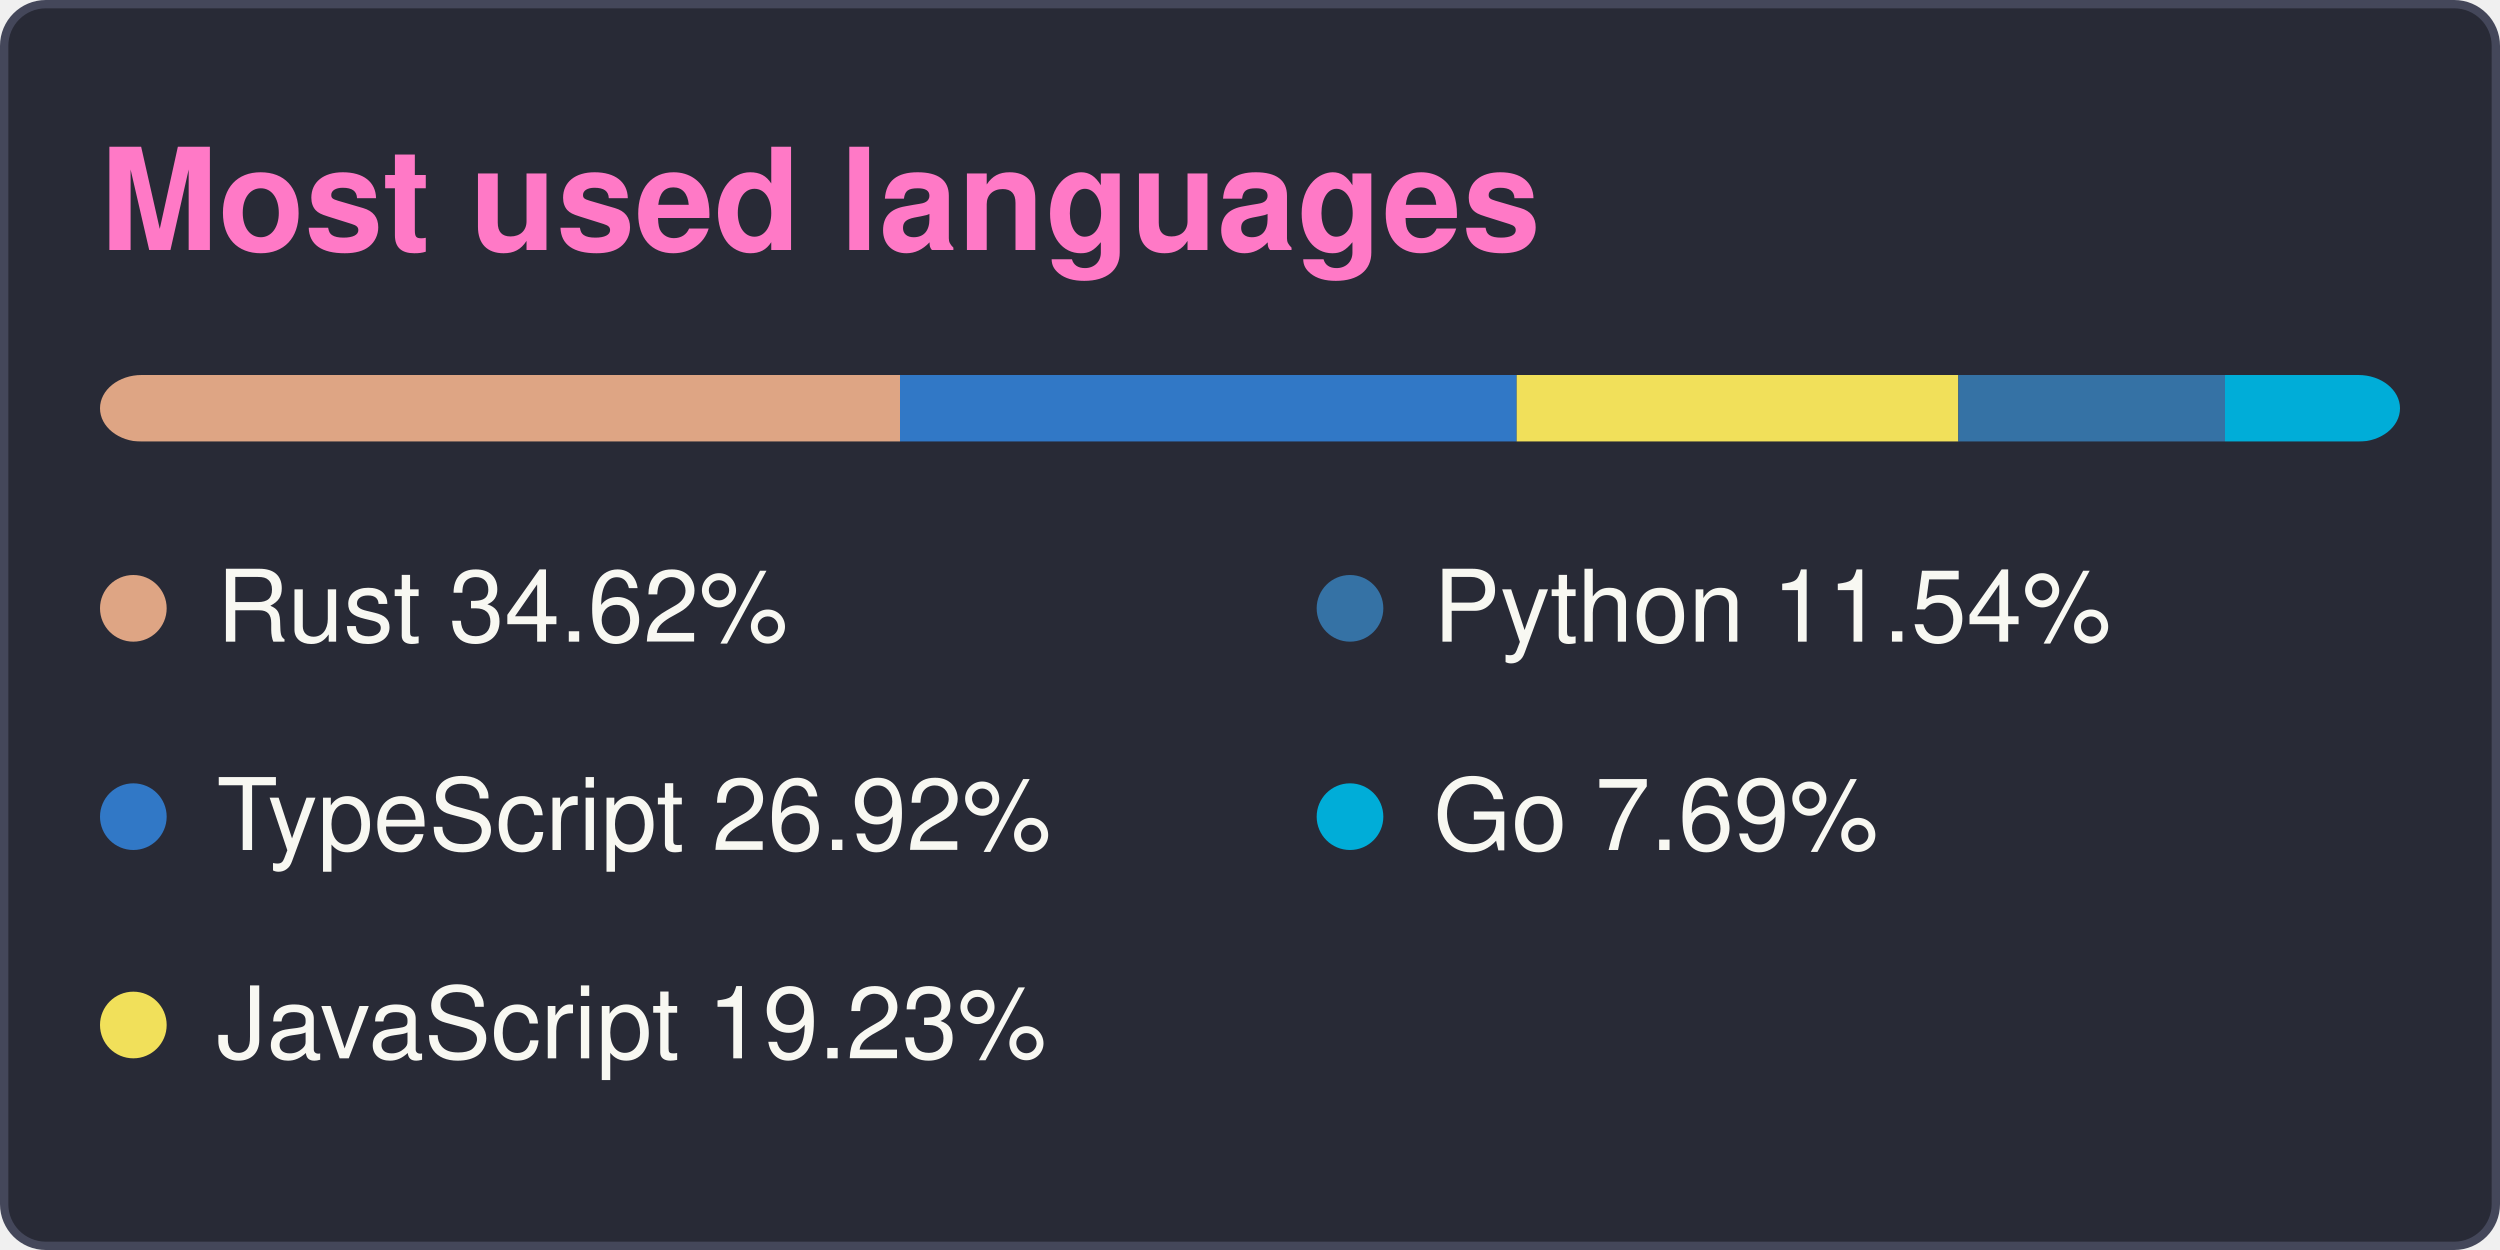
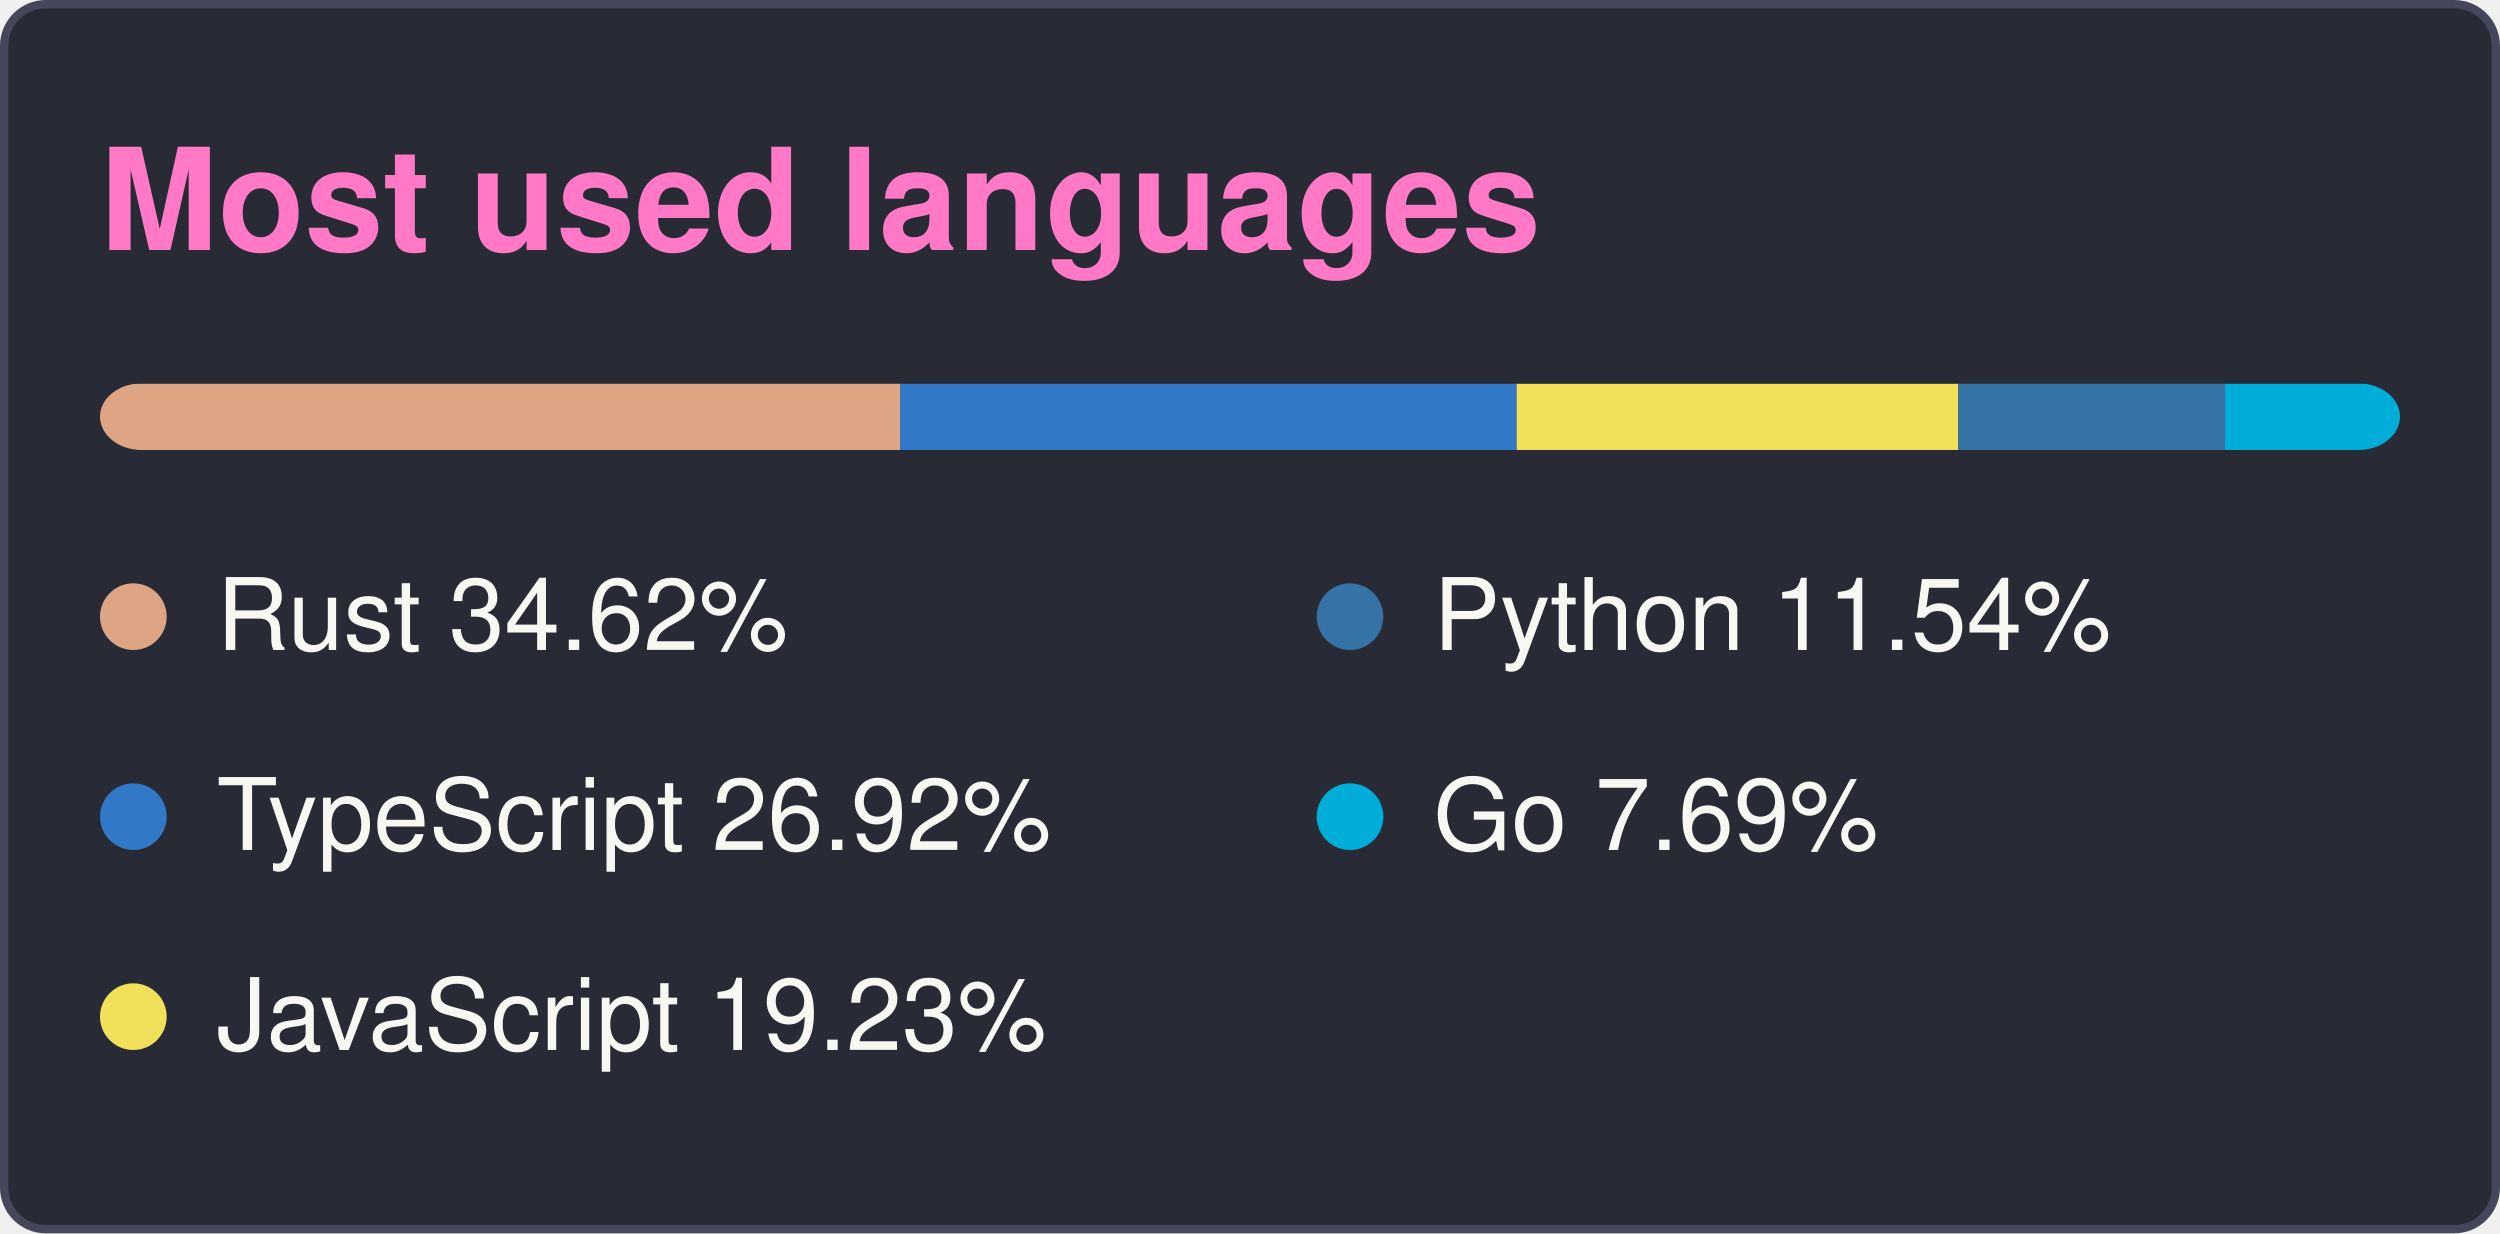
- <svg xmlns="http://www.w3.org/2000/svg" width="300" height="150" viewBox="0 0 300 150" fill="none" role="img" aria-labelledby="title-id" aria-describedby="description-id">
+ <svg xmlns="http://www.w3.org/2000/svg" width="300" height="148" viewBox="0 0 300 148" fill="none" role="img" aria-labelledby="title-id" aria-describedby="description-id">
  <style>
  /* 
    * Card styles for GitHub StatCrab
    * 
    * This file contains the styles for the base card component.
  */
  
  .title {
    font: 800 17px "Helvetica Neue", Helvetica, Arial, sans-serif;
  }
  
  .statsCard &gt; .row &gt; .label, .statsCard &gt; .row &gt; .value {
    font: 600 15px "Helvetica Neue", Helvetica, Arial, sans-serif;
  }
  
  .langsCard &gt; .row &gt; .label, .langsCard &gt; .row &gt; .value {
    font: 400 12px "Helvetica Neue", Helvetica, Arial, sans-serif;
  }
  
  /**
   * Dracula theme.
   * Based on the popular Dracula color scheme.
   */
  
  .title {
    fill: #ff79c6;
  }
  
  .label, .value {
    fill: #f8f8f2;
  }
  
  .icon {
    fill: #50fa7b;
  }
  
  .background {
    fill: #282a36;
    stroke: #44475a;
  }
  
  .progressBarBackground {
    fill: #44475a;
  }
  </style>
-   <rect class="background" x="0.5" y="0.5" rx="5" width="299" height="149" stroke-opacity="1" />
+   <rect class="background" x="0.5" y="0.5" rx="5" width="299" height="147" stroke-opacity="1" />
  <g transform="translate(12, 30)">
    <text x="0" y="0" class="title">Most used languages</text>
  </g>
  <g class="langsCard" x="0" y="0">
    <g class="horizontal-bar">
-       <svg width="276" x="12" y="45">
+       <svg width="276" x="12" y="46">
        <mask id="bar-mask">
          <rect x="0" y="0" width="276" height="8" fill="white" rx="5" />
        </mask>
        <rect mask="url(#bar-mask)" x="0" y="0" width="96" height="8" fill="#dea584" />
        <rect mask="url(#bar-mask)" x="96" y="0" width="74" height="8" fill="#3178c6" />
        <rect mask="url(#bar-mask)" x="170" y="0" width="53" height="8" fill="#f1e05a" />
        <rect mask="url(#bar-mask)" x="223" y="0" width="32" height="8" fill="#3572A5" />
        <rect mask="url(#bar-mask)" x="255" y="0" width="21" height="8" fill="#00ADD8" />
      </svg>
    </g>
    <g class="row">
-       <circle cx="16" cy="73" r="4" fill="#dea584" />
-       <text x="26" y="77" class="label">Rust 34.62%</text>
-       <circle cx="162" cy="73" r="4" fill="#3572A5" />
-       <text x="172" y="77" class="label">Python 11.54%</text>
+       <circle cx="16" cy="74" r="4" fill="#dea584" />
+       <text x="26" y="78" class="label">Rust 34.62%</text>
+       <circle cx="162" cy="74" r="4" fill="#3572A5" />
+       <text x="172" y="78" class="label">Python 11.54%</text>
    </g>
    <g class="row">
      <circle cx="16" cy="98" r="4" fill="#3178c6" />
      <text x="26" y="102" class="label">TypeScript 26.92%</text>
      <circle cx="162" cy="98" r="4" fill="#00ADD8" />
      <text x="172" y="102" class="label">Go 7.69%</text>
    </g>
    <g class="row">
-       <circle cx="16" cy="123" r="4" fill="#f1e05a" />
-       <text x="26" y="127" class="label">JavaScript 19.23%</text>
+       <circle cx="16" cy="122" r="4" fill="#f1e05a" />
+       <text x="26" y="126" class="label">JavaScript 19.23%</text>
    </g>
  </g>
</svg>
